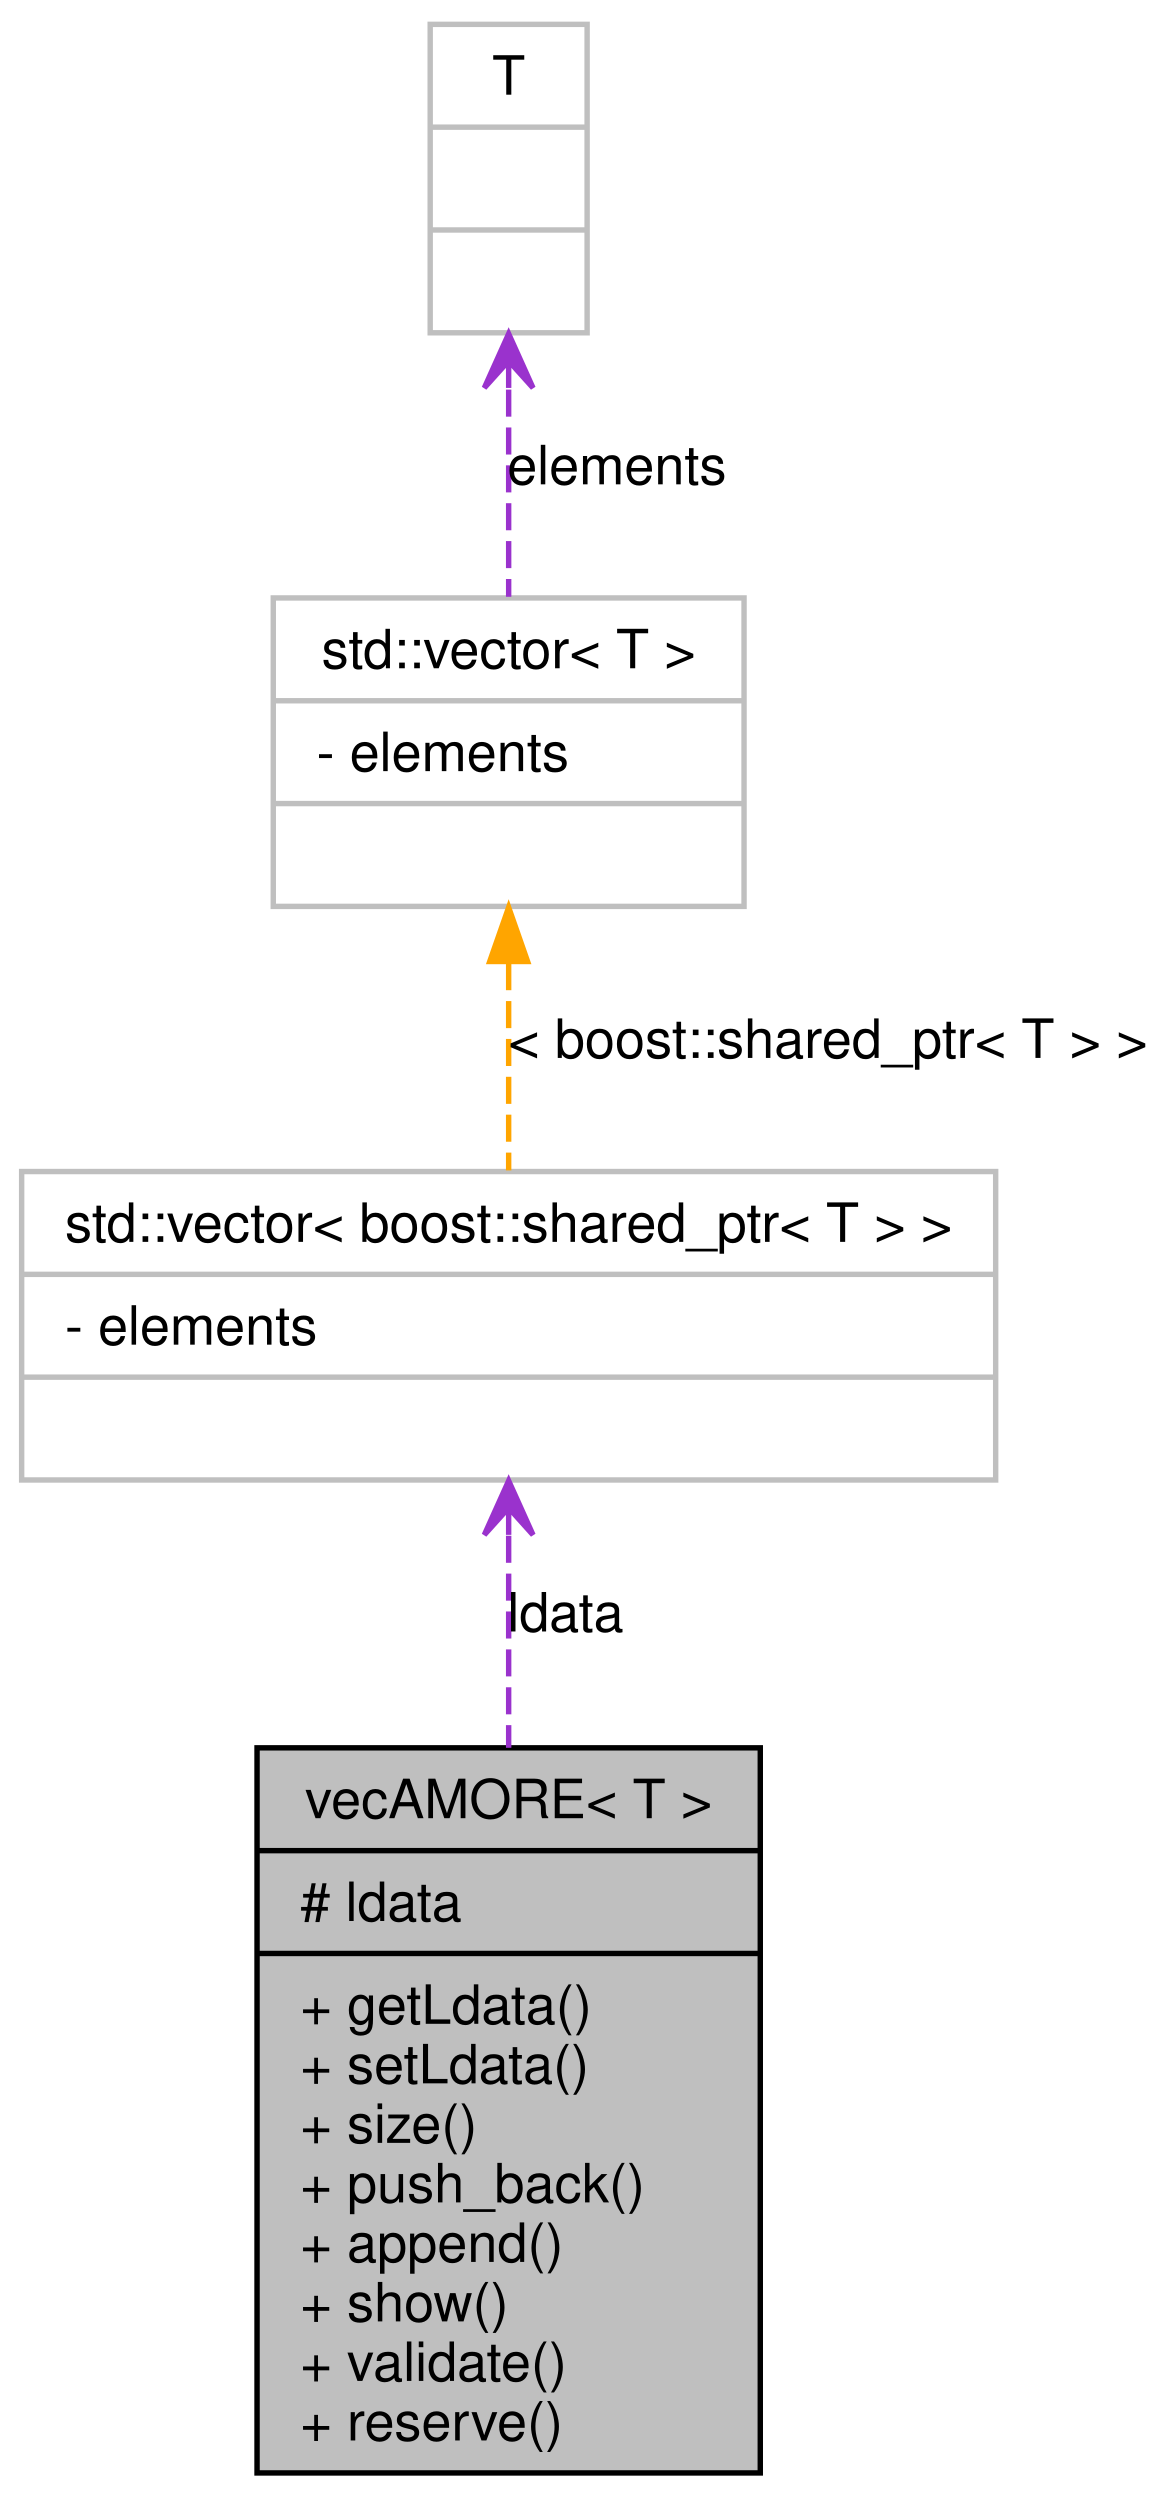
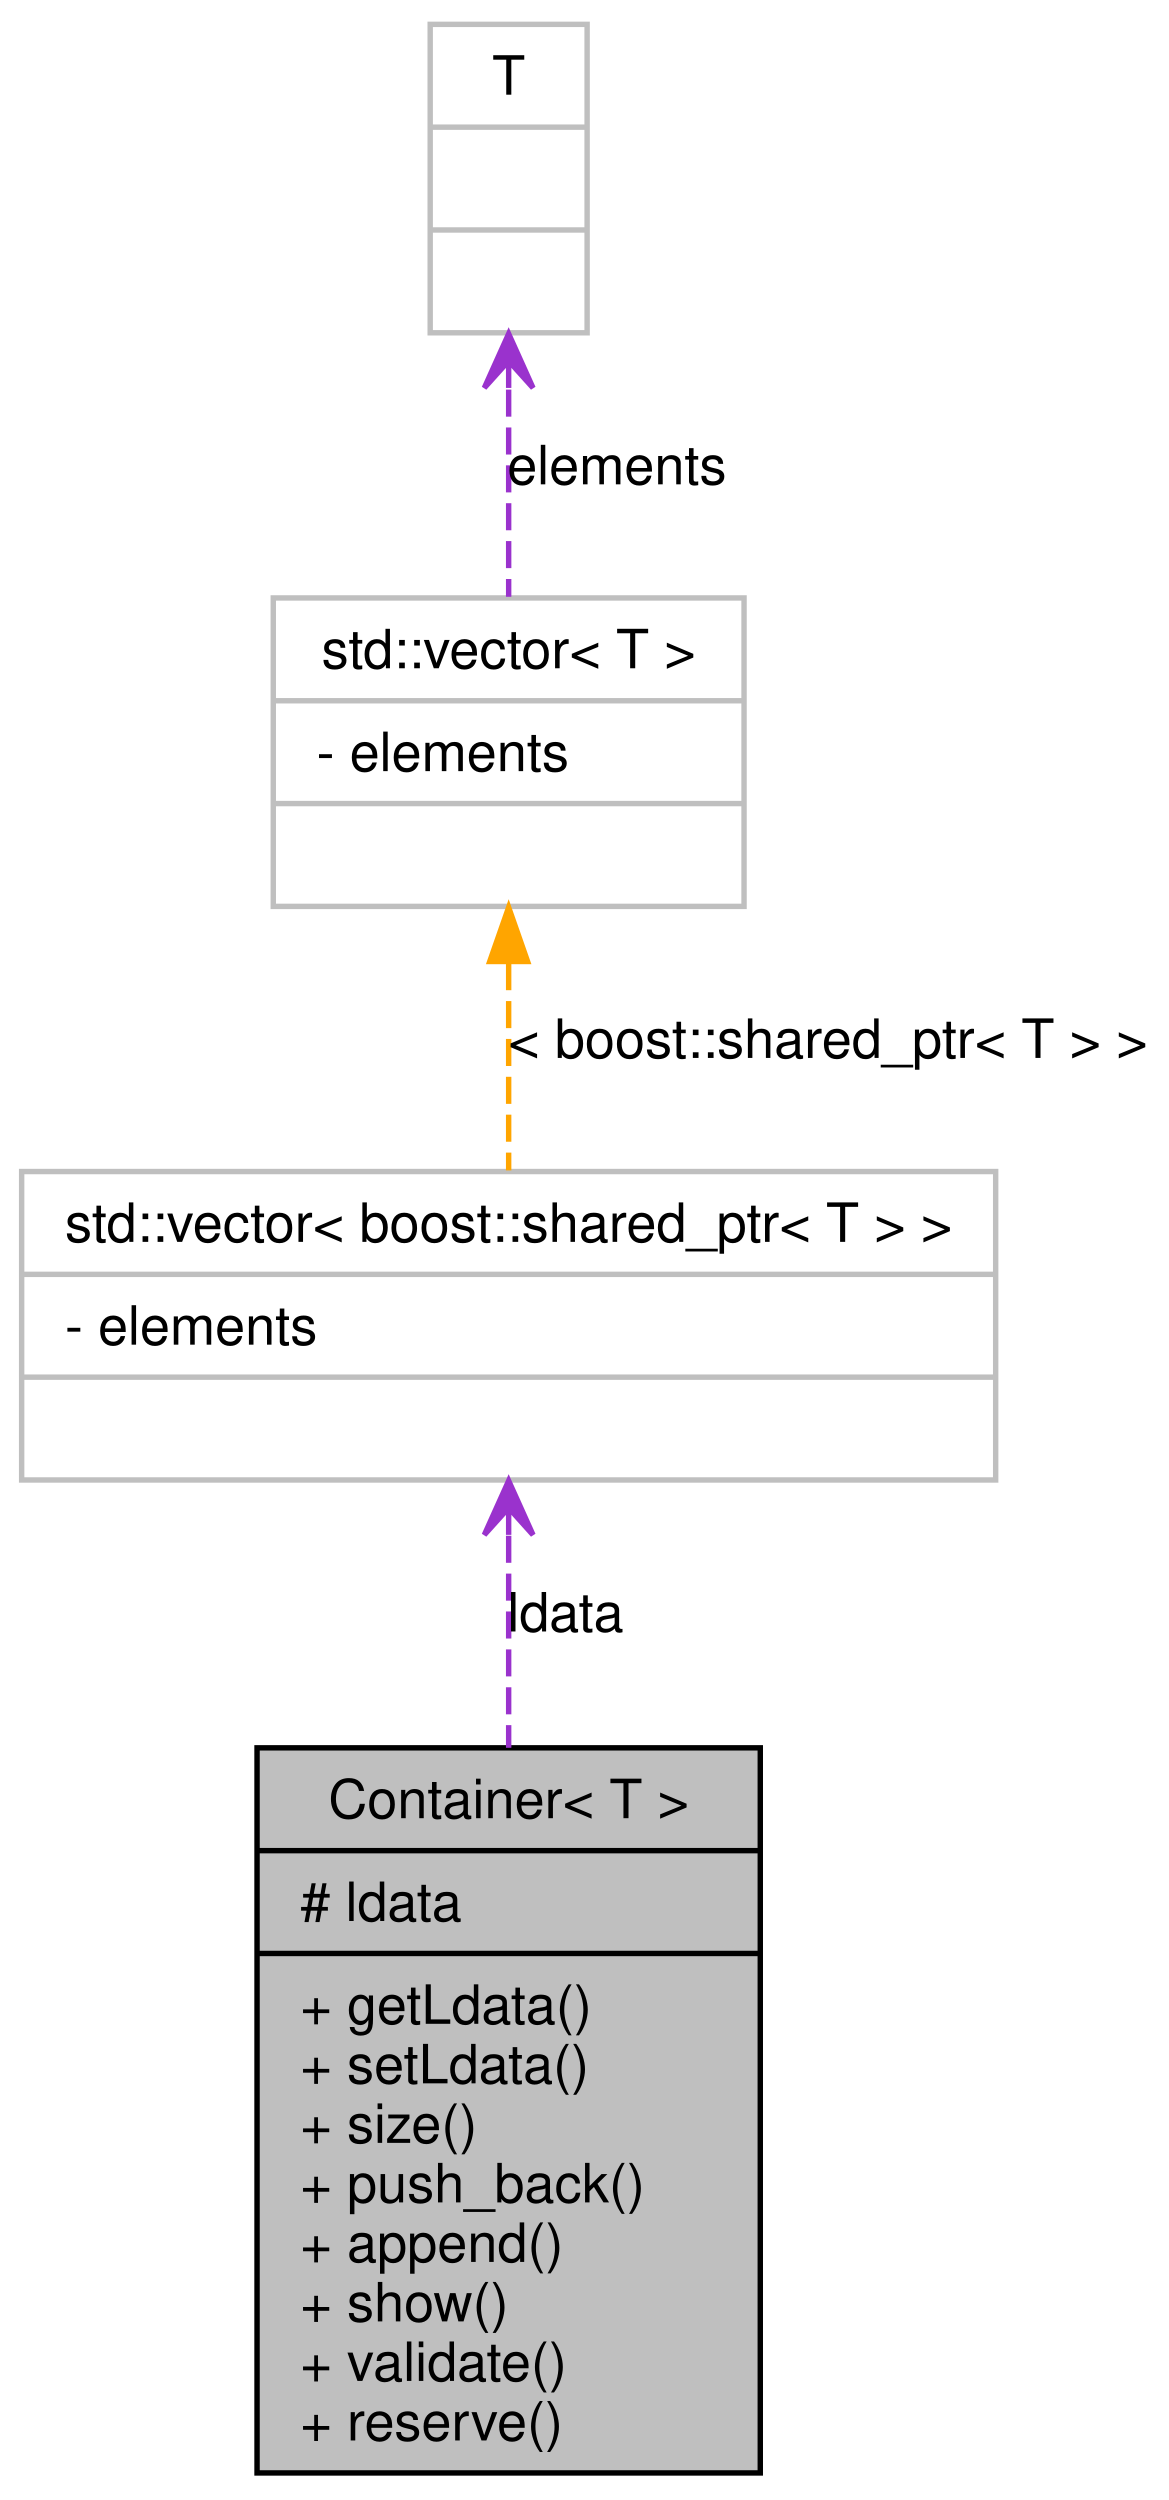
<svg xmlns="http://www.w3.org/2000/svg" xmlns:xlink="http://www.w3.org/1999/xlink" width="216pt" height="462pt" viewBox="0.00 0.00 216.00 462.00">
  <g id="graph1" class="graph" transform="scale(1 1) rotate(0) translate(4 458)">
    <polygon fill="white" stroke="white" points="-4,5 -4,-458 213,-458 213,5 -4,5" />
    <g id="node1" class="node">
      <polygon fill="#bfbfbf" stroke="black" points="43.5,-1 43.5,-135 136.5,-135 136.5,-1 43.5,-1" />
-       <text text-anchor="middle" x="90" y="-122" font-family="Helvetica,sans-Serif" font-size="10.00">vecAMORE&lt; T &gt;</text>
+       <text text-anchor="middle" x="90" y="-122" font-family="Helvetica,sans-Serif" font-size="10.00">Container&lt; T &gt;</text>
      <polyline fill="none" stroke="black" points="43.5,-116 136.5,-116 " />
      <text text-anchor="start" x="51.5" y="-103" font-family="Helvetica,sans-Serif" font-size="10.00"># ldata</text>
      <polyline fill="none" stroke="black" points="43.5,-97 136.5,-97 " />
      <text text-anchor="start" x="51.5" y="-84" font-family="Helvetica,sans-Serif" font-size="10.00">+ getLdata()</text>
      <text text-anchor="start" x="51.5" y="-73" font-family="Helvetica,sans-Serif" font-size="10.00">+ setLdata()</text>
      <text text-anchor="start" x="51.5" y="-62" font-family="Helvetica,sans-Serif" font-size="10.00">+ size()</text>
      <text text-anchor="start" x="51.5" y="-51" font-family="Helvetica,sans-Serif" font-size="10.00">+ push_back()</text>
      <text text-anchor="start" x="51.5" y="-40" font-family="Helvetica,sans-Serif" font-size="10.00">+ append()</text>
      <text text-anchor="start" x="51.5" y="-29" font-family="Helvetica,sans-Serif" font-size="10.00">+ show()</text>
      <text text-anchor="start" x="51.5" y="-18" font-family="Helvetica,sans-Serif" font-size="10.00">+ validate()</text>
      <text text-anchor="start" x="51.5" y="-7" font-family="Helvetica,sans-Serif" font-size="10.00">+ reserve()</text>
    </g>
    <g id="node2" class="node">
      <polygon fill="white" stroke="#bfbfbf" points="0,-184.5 0,-241.5 180,-241.5 180,-184.5 0,-184.5" />
      <text text-anchor="middle" x="90" y="-228.5" font-family="Helvetica,sans-Serif" font-size="10.00">std::vector&lt; boost::shared_ptr&lt; T &gt; &gt;</text>
      <polyline fill="none" stroke="#bfbfbf" points="0,-222.5 180,-222.5 " />
      <text text-anchor="start" x="8" y="-209.5" font-family="Helvetica,sans-Serif" font-size="10.00">- elements</text>
      <polyline fill="none" stroke="#bfbfbf" points="0,-203.5 180,-203.5 " />
      <text text-anchor="middle" x="90" y="-190.5" font-family="Helvetica,sans-Serif" font-size="10.00"> </text>
    </g>
    <g id="edge2" class="edge">
      <path fill="none" stroke="#9a32cd" stroke-dasharray="5,2" d="M90,-174.197C90,-162.118 90,-148.433 90,-135.002" />
      <polygon fill="#9a32cd" stroke="#9a32cd" points="90,-184.353 85.5,-174.353 90,-179.353 90,-174.353 90,-174.353 90,-174.353 90,-179.353 94.5,-174.353 90,-184.353 90,-184.353" />
      <text text-anchor="middle" x="100.5" y="-156.5" font-family="Helvetica,sans-Serif" font-size="10.00">ldata</text>
    </g>
    <g id="node4" class="node">
      <a xlink:title="STL class.">
        <polygon fill="white" stroke="#bfbfbf" points="46.5,-290.5 46.5,-347.5 133.5,-347.5 133.5,-290.5 46.5,-290.5" />
        <text text-anchor="middle" x="90" y="-334.5" font-family="Helvetica,sans-Serif" font-size="10.00">std::vector&lt; T &gt;</text>
        <polyline fill="none" stroke="#bfbfbf" points="46.5,-328.5 133.5,-328.5 " />
        <text text-anchor="start" x="54.5" y="-315.5" font-family="Helvetica,sans-Serif" font-size="10.00">- elements</text>
        <polyline fill="none" stroke="#bfbfbf" points="46.5,-309.5 133.5,-309.5 " />
        <text text-anchor="middle" x="90" y="-296.5" font-family="Helvetica,sans-Serif" font-size="10.00"> </text>
      </a>
    </g>
    <g id="edge4" class="edge">
      <path fill="none" stroke="orange" stroke-dasharray="5,2" d="M90,-280.005C90,-267.326 90,-253.494 90,-241.708" />
      <polygon fill="orange" stroke="orange" points="86.5,-280.315 90,-290.315 93.5,-280.315 86.5,-280.315" />
      <text text-anchor="middle" x="149" y="-262.5" font-family="Helvetica,sans-Serif" font-size="10.00">&lt; boost::shared_ptr&lt; T &gt; &gt;</text>
    </g>
    <g id="node6" class="node">
      <polygon fill="white" stroke="#bfbfbf" points="75.5,-396.5 75.5,-453.5 104.5,-453.5 104.5,-396.5 75.5,-396.5" />
      <text text-anchor="middle" x="90" y="-440.5" font-family="Helvetica,sans-Serif" font-size="10.00">T</text>
      <polyline fill="none" stroke="#bfbfbf" points="75.5,-434.5 104.5,-434.5 " />
      <text text-anchor="middle" x="90" y="-421.5" font-family="Helvetica,sans-Serif" font-size="10.00"> </text>
      <polyline fill="none" stroke="#bfbfbf" points="75.5,-415.5 104.5,-415.5 " />
      <text text-anchor="middle" x="90" y="-402.5" font-family="Helvetica,sans-Serif" font-size="10.00"> </text>
    </g>
    <g id="edge6" class="edge">
      <path fill="none" stroke="#9a32cd" stroke-dasharray="5,2" d="M90,-386.005C90,-373.326 90,-359.494 90,-347.708" />
      <polygon fill="#9a32cd" stroke="#9a32cd" points="90,-396.315 85.5,-386.315 90,-391.315 90,-386.315 90,-386.315 90,-386.315 90,-391.315 94.5,-386.315 90,-396.315 90,-396.315" />
      <text text-anchor="middle" x="110" y="-368.5" font-family="Helvetica,sans-Serif" font-size="10.00">elements</text>
    </g>
  </g>
</svg>
